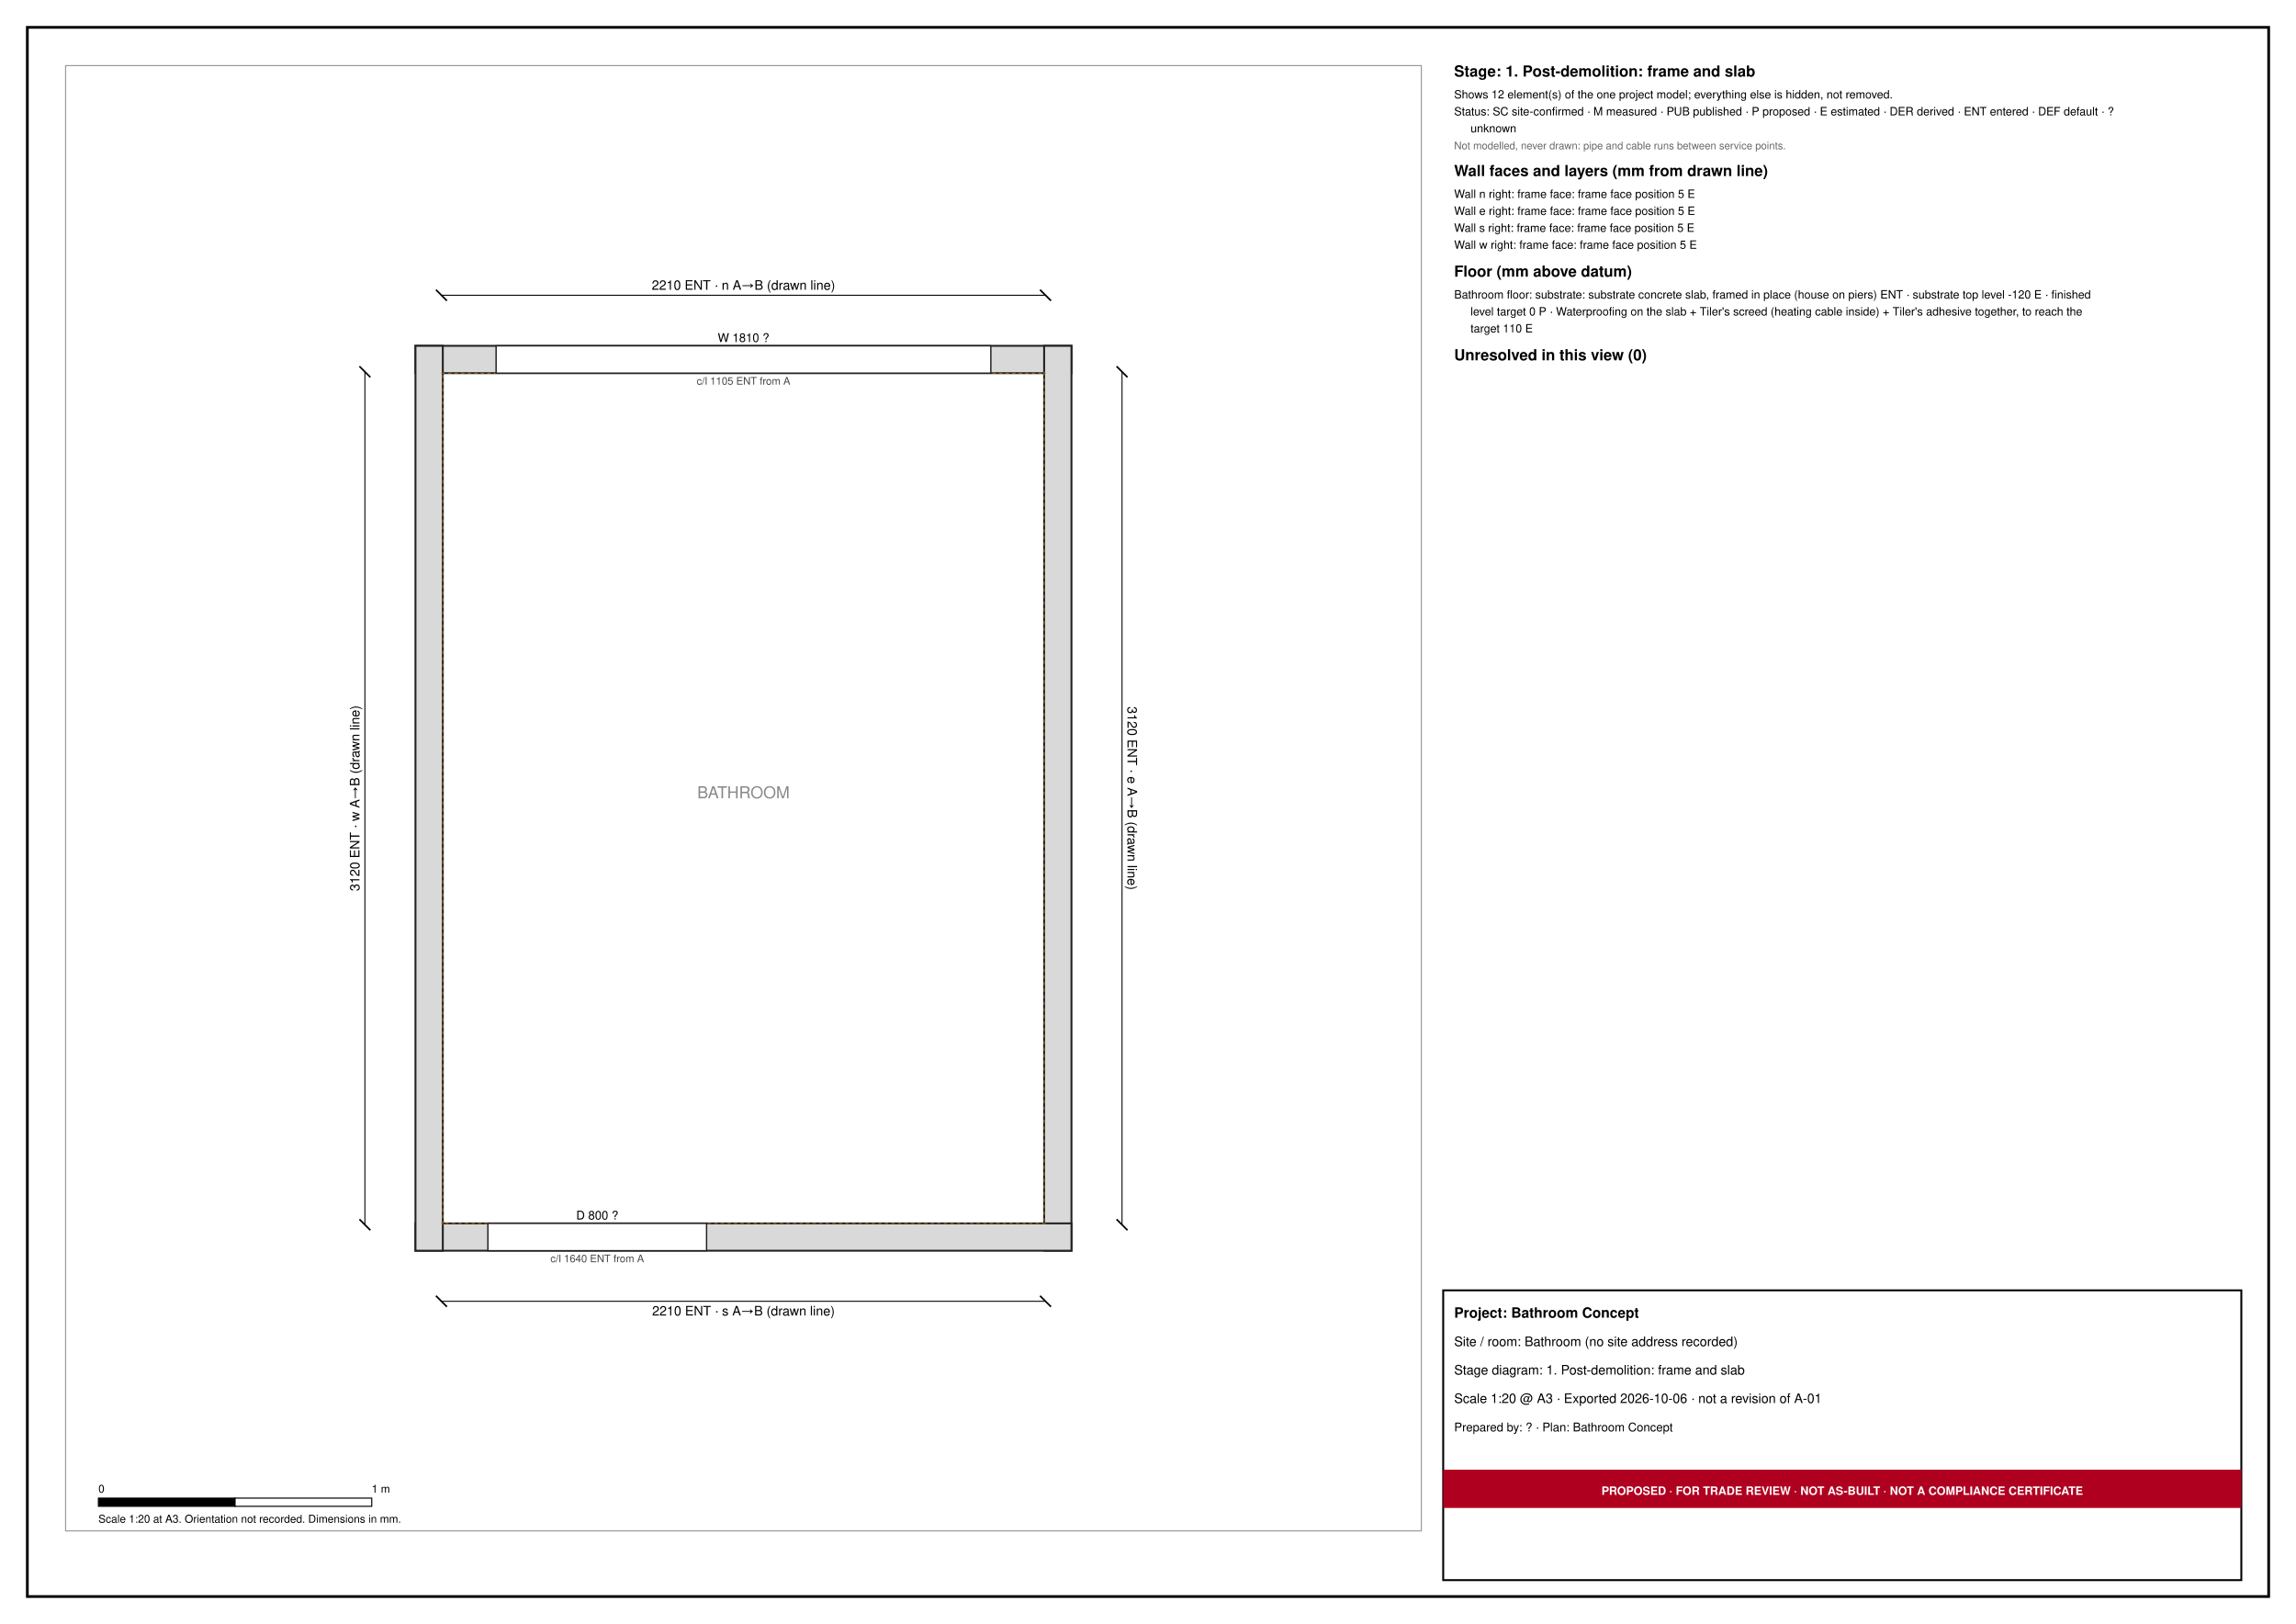
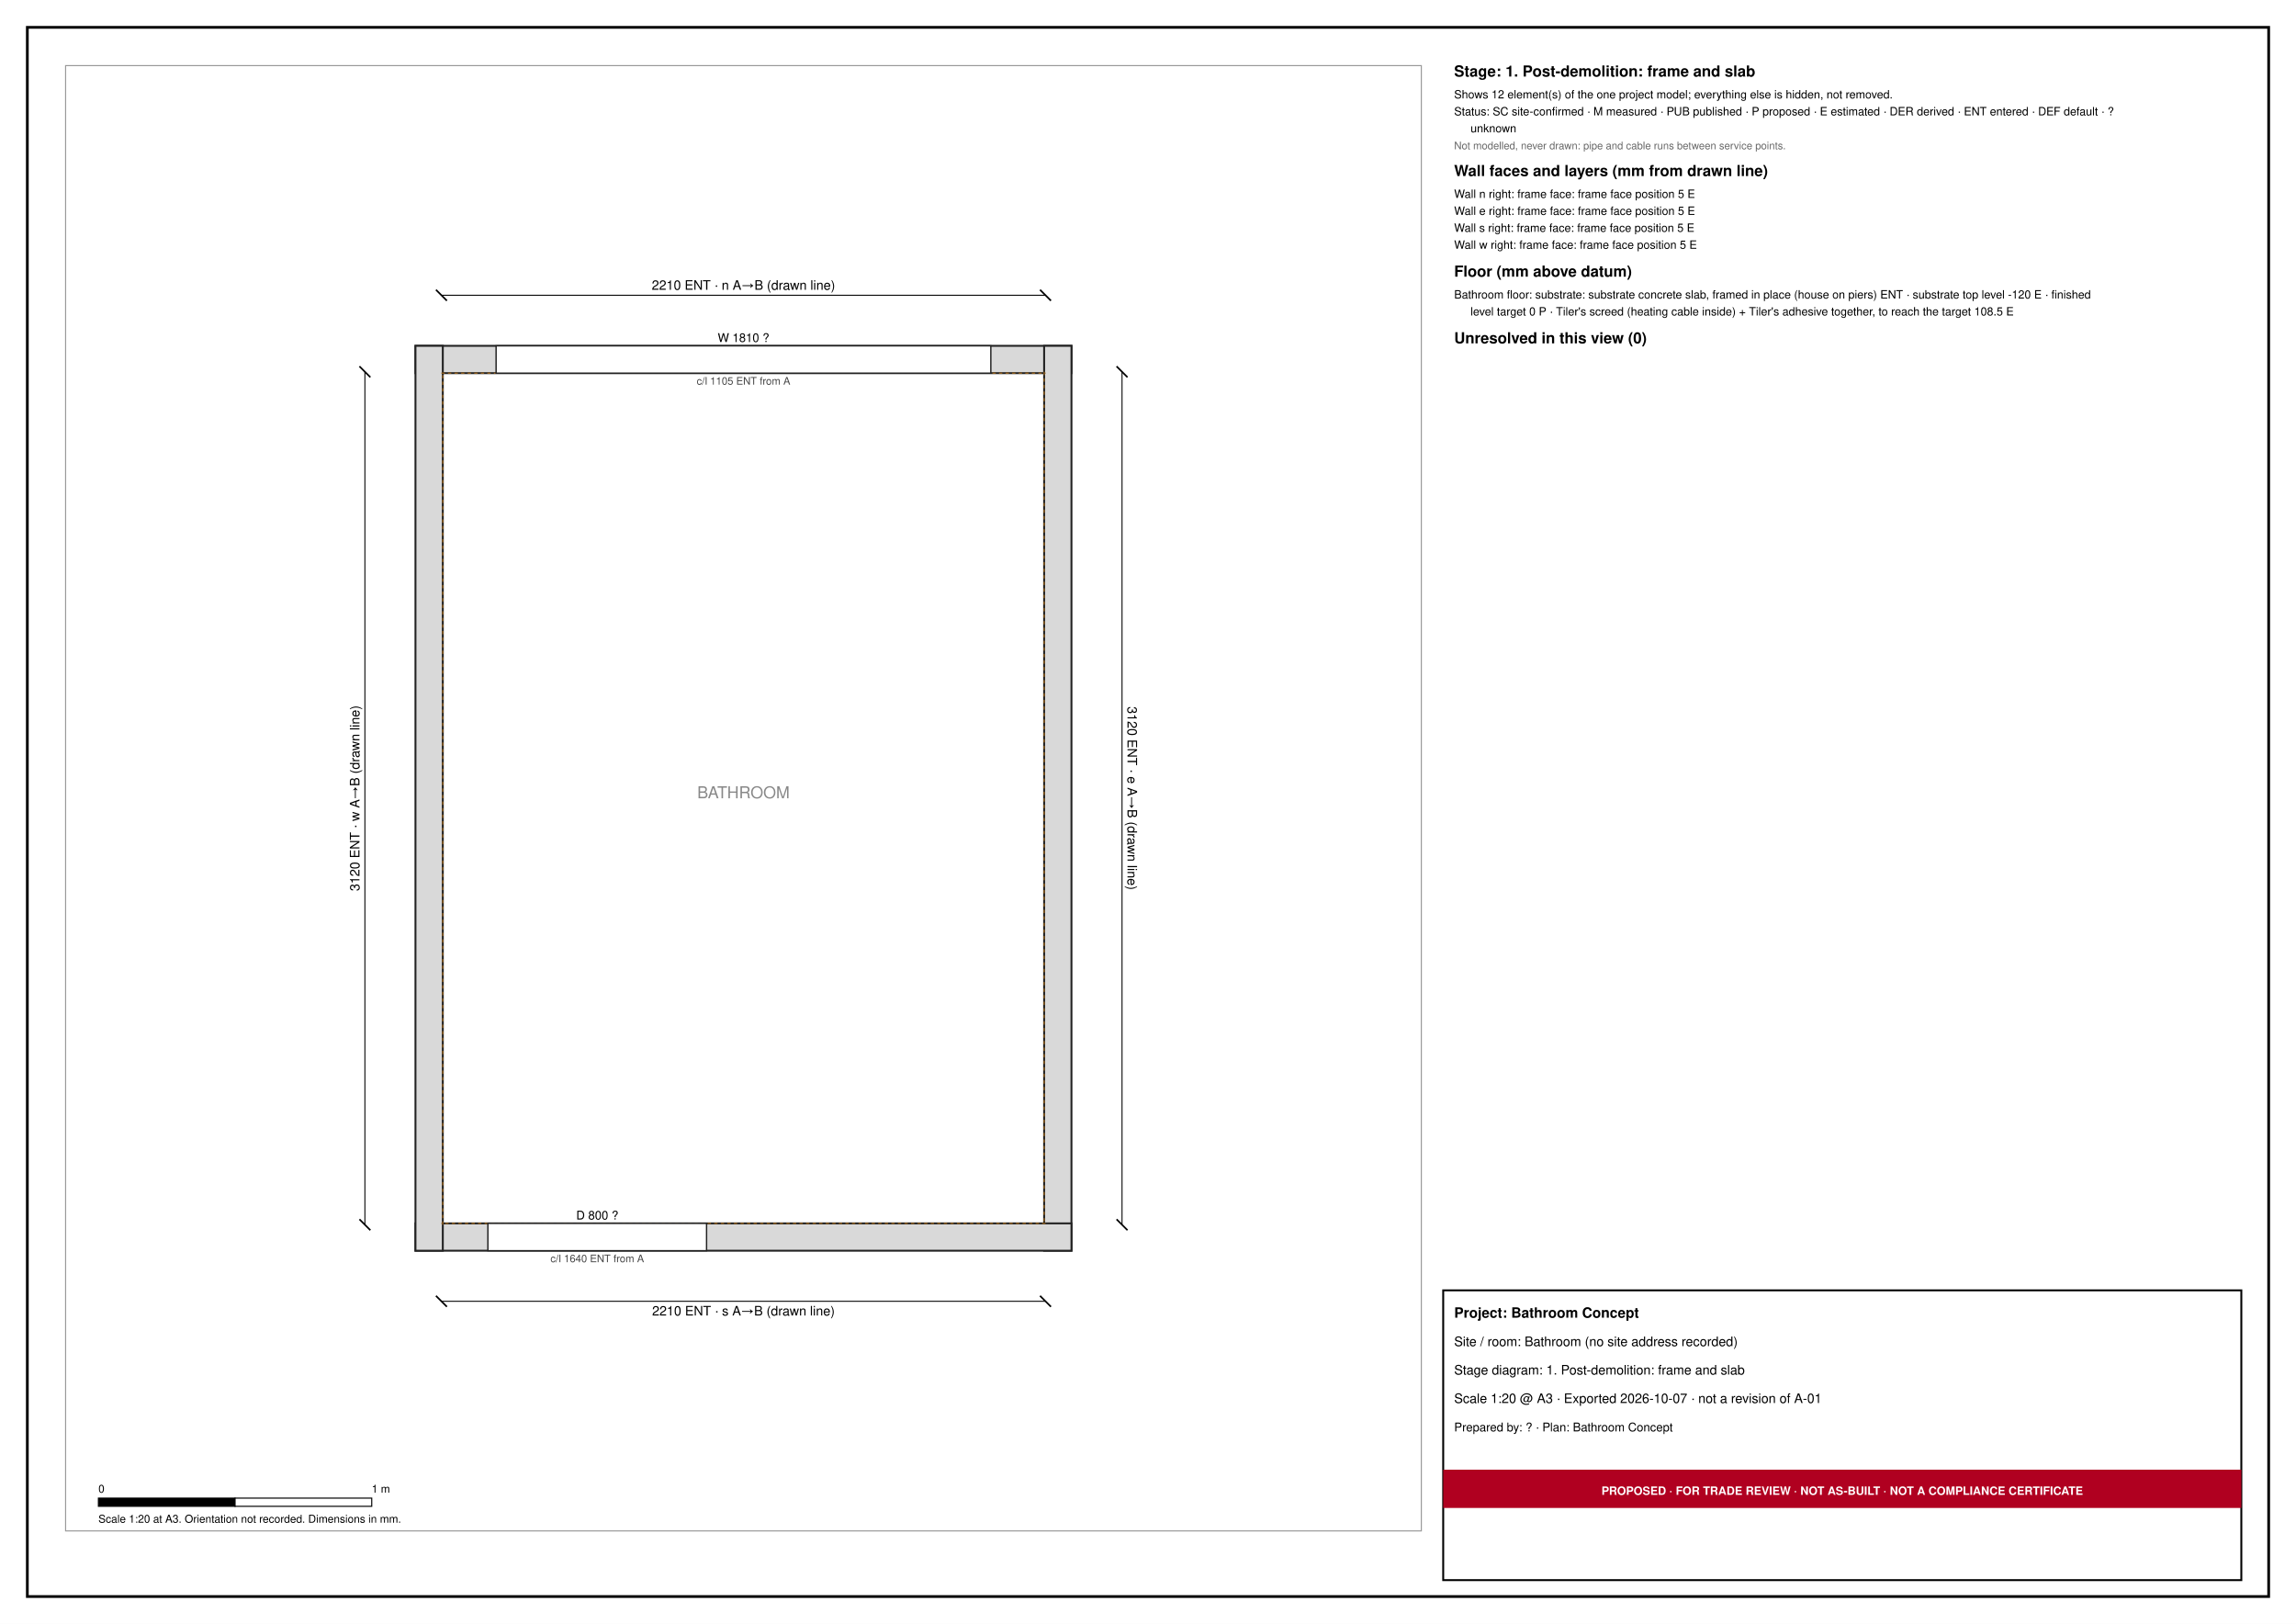
<svg xmlns="http://www.w3.org/2000/svg" width="420mm" height="297mm" viewBox="0 0 420 297" font-family="Helvetica, Arial, sans-serif" data-sheet="stage-view" data-scale="20">
  <rect width="420" height="297" fill="#fff" />
  <rect x="5" y="5" width="410" height="287" fill="none" stroke="#000" stroke-width="0.5" />
  <rect x="12" y="12" width="248" height="268" fill="none" stroke="#999" stroke-width="0.2" />
  <text x="136" y="146" font-size="3" text-anchor="middle" fill="#888" data-element="room:bathroom">BATHROOM</text>
  <polygon points="196,68.25 76,68.25 76,63.25 196,63.25" fill="#d9d9d9" stroke="#222" stroke-width="0.35" data-element="wall:wall_n" />
  <polygon points="191,228.75 191,63.25 196,63.25 196,228.75" fill="#d9d9d9" stroke="#222" stroke-width="0.35" data-element="wall:wall_e" />
  <polygon points="76,223.75 196,223.75 196,228.75 76,228.75" fill="#d9d9d9" stroke="#222" stroke-width="0.35" data-element="wall:wall_s" />
  <polygon points="81,63.25 81,228.75 76,228.75 76,63.25" fill="#d9d9d9" stroke="#222" stroke-width="0.35" data-element="wall:wall_w" />
  <line x1="80.75" y1="68.25" x2="191.25" y2="68.25" stroke="#8a5a1c" stroke-width="0.25" stroke-dasharray="0.6 0.6" data-element="wall:wall_n:right:frame" />
  <line x1="191" y1="68" x2="191" y2="224" stroke="#8a5a1c" stroke-width="0.25" stroke-dasharray="0.6 0.6" data-element="wall:wall_e:right:frame" />
  <line x1="191.25" y1="223.75" x2="80.75" y2="223.75" stroke="#8a5a1c" stroke-width="0.25" stroke-dasharray="0.6 0.6" data-element="wall:wall_s:right:frame" />
  <line x1="81" y1="224" x2="81" y2="68" stroke="#8a5a1c" stroke-width="0.25" stroke-dasharray="0.6 0.6" data-element="wall:wall_w:right:frame" />
  <polygon points="90.75,63.25 181.25,63.25 181.25,68.25 90.75,68.25" fill="#fff" stroke="#222" stroke-width="0.25" data-element="opening:window_n" />
  <text x="136" y="62.55" font-size="2.2" text-anchor="middle">W 1810 ?</text>
  <text x="136" y="70.35" font-size="1.9" text-anchor="middle" fill="#444">c/l 1105 ENT from A</text>
  <polygon points="129.25,228.75 89.25,228.75 89.25,223.75 129.25,223.75" fill="#fff" stroke="#222" stroke-width="0.25" data-element="opening:door_s" />
  <text x="109.25" y="223.05" font-size="2.2" text-anchor="middle">D 800 ?</text>
  <text x="109.25" y="230.85" font-size="1.9" text-anchor="middle" fill="#444">c/l 1640 ENT from A</text>
  <line x1="80.75" y1="54" x2="191.25" y2="54" stroke="#000" stroke-width="0.18" />
  <line x1="79.75" y1="53" x2="81.75" y2="55" stroke="#000" stroke-width="0.3" />
  <line x1="190.25" y1="53" x2="192.25" y2="55" stroke="#000" stroke-width="0.3" />
  <text x="136" y="52.2" font-size="2.4" text-anchor="middle" dominant-baseline="middle" transform="rotate(0 136 52.2)" data-dim="wall_n">2210 ENT · n A→B (drawn line)</text>
  <line x1="205.25" y1="68" x2="205.25" y2="224" stroke="#000" stroke-width="0.18" />
  <line x1="204.25" y1="67" x2="206.25" y2="69" stroke="#000" stroke-width="0.3" />
  <line x1="204.25" y1="223" x2="206.25" y2="225" stroke="#000" stroke-width="0.3" />
  <text x="207.05" y="146" font-size="2.4" text-anchor="middle" dominant-baseline="middle" transform="rotate(90 207.05 146)" data-dim="wall_e">3120 ENT · e A→B (drawn line)</text>
  <line x1="191.25" y1="238" x2="80.75" y2="238" stroke="#000" stroke-width="0.18" />
  <line x1="190.25" y1="237" x2="192.25" y2="239" stroke="#000" stroke-width="0.3" />
  <line x1="79.75" y1="237" x2="81.75" y2="239" stroke="#000" stroke-width="0.3" />
  <text x="136" y="239.8" font-size="2.4" text-anchor="middle" dominant-baseline="middle" transform="rotate(360 136 239.8)" data-dim="wall_s">2210 ENT · s A→B (drawn line)</text>
  <line x1="66.75" y1="224" x2="66.75" y2="68" stroke="#000" stroke-width="0.18" />
  <line x1="65.75" y1="223" x2="67.75" y2="225" stroke="#000" stroke-width="0.3" />
  <line x1="65.75" y1="67" x2="67.75" y2="69" stroke="#000" stroke-width="0.3" />
  <text x="64.95" y="146" font-size="2.4" text-anchor="middle" dominant-baseline="middle" transform="rotate(-90 64.95 146)" data-dim="wall_w">3120 ENT · w A→B (drawn line)</text>
  <rect x="18" y="274" width="25" height="1.5" fill="#000" stroke="#000" stroke-width="0.2" />
  <rect x="43" y="274" width="25" height="1.5" fill="#fff" stroke="#000" stroke-width="0.2" />
  <text x="18" y="273" font-size="2">0</text>
  <text x="68" y="273" font-size="2">1 m</text>
  <text x="18" y="278.5" font-size="2">Scale 1:20 at A3. Orientation not recorded. Dimensions in mm.</text>
  <text x="266" y="14" font-size="2.8" font-weight="bold">Stage: 1. Post-demolition: frame and slab</text>
  <text x="266" y="18" font-size="2.1">Shows 12 element(s) of the one project model; everything else is hidden, not removed.</text>
  <text x="266" y="21.1" font-size="2.1">Status: SC site-confirmed · M measured · PUB published · P proposed · E estimated · DER derived · ENT entered · DEF default · ?</text>
  <text x="269" y="24.2" font-size="2.1">unknown</text>
  <text x="266" y="27.3" font-size="1.9" fill="#666">Not modelled, never drawn: pipe and cable runs between service points.</text>
  <text x="266" y="32.2" font-size="2.8" font-weight="bold">Wall faces and layers (mm from drawn line)</text>
  <text x="266" y="36.2" font-size="2.1" data-element="wall:wall_n:right:frame">Wall n right: frame face: frame face position 5 E</text>
  <text x="266" y="39.3" font-size="2.1" data-element="wall:wall_e:right:frame">Wall e right: frame face: frame face position 5 E</text>
  <text x="266" y="42.4" font-size="2.1" data-element="wall:wall_s:right:frame">Wall s right: frame face: frame face position 5 E</text>
  <text x="266" y="45.5" font-size="2.1" data-element="wall:wall_w:right:frame">Wall w right: frame face: frame face position 5 E</text>
  <text x="266" y="50.6" font-size="2.8" font-weight="bold">Floor (mm above datum)</text>
  <text x="266" y="54.6" font-size="2.1" data-element="room:bathroom:substrate">Bathroom floor: substrate: substrate concrete slab, framed in place (house on piers) ENT · substrate top level -120 E · finished</text>
-   <text x="269" y="57.7" font-size="2.1" data-element="room:bathroom:substrate">level target 0 P · Waterproofing on the slab + Tiler's screed (heating cable inside) + Tiler's adhesive together, to reach the</text>
-   <text x="269" y="60.8" font-size="2.1" data-element="room:bathroom:substrate">target 110 E</text>
-   <text x="266" y="65.9" font-size="2.8" font-weight="bold">Unresolved in this view (0)</text>
+   <text x="269" y="57.7" font-size="2.1" data-element="room:bathroom:substrate">level target 0 P · Tiler's screed (heating cable inside) + Tiler's adhesive together, to reach the target 108.5 E</text>
+   <text x="266" y="62.8" font-size="2.8" font-weight="bold">Unresolved in this view (0)</text>
  <rect x="264" y="236" width="146" height="53" fill="none" stroke="#000" stroke-width="0.35" />
  <text x="266" y="241" font-size="2.6" font-weight="bold">Project: Bathroom Concept</text>
  <text x="266" y="246.2" font-size="2.4">Site / room: Bathroom (no site address recorded)</text>
  <text x="266" y="251.4" font-size="2.4">Stage diagram: 1. Post-demolition: frame and slab</text>
-   <text x="266" y="256.6" font-size="2.4">Scale 1:20 @ A3 · Exported 2026-10-06 · not a revision of A-01</text>
+   <text x="266" y="256.6" font-size="2.4">Scale 1:20 @ A3 · Exported 2026-10-07 · not a revision of A-01</text>
  <text x="266" y="261.8" font-size="2.2">Prepared by: ? · Plan: Bathroom Concept</text>
  <text x="266" y="267" font-size="2.1" />
  <rect x="264" y="268.8" width="146" height="7" fill="#b00020" />
  <text x="337" y="273.4" font-size="2.1" text-anchor="middle" fill="#fff" font-weight="bold">PROPOSED · FOR TRADE REVIEW · NOT AS-BUILT · NOT A COMPLIANCE CERTIFICATE</text>
</svg>
